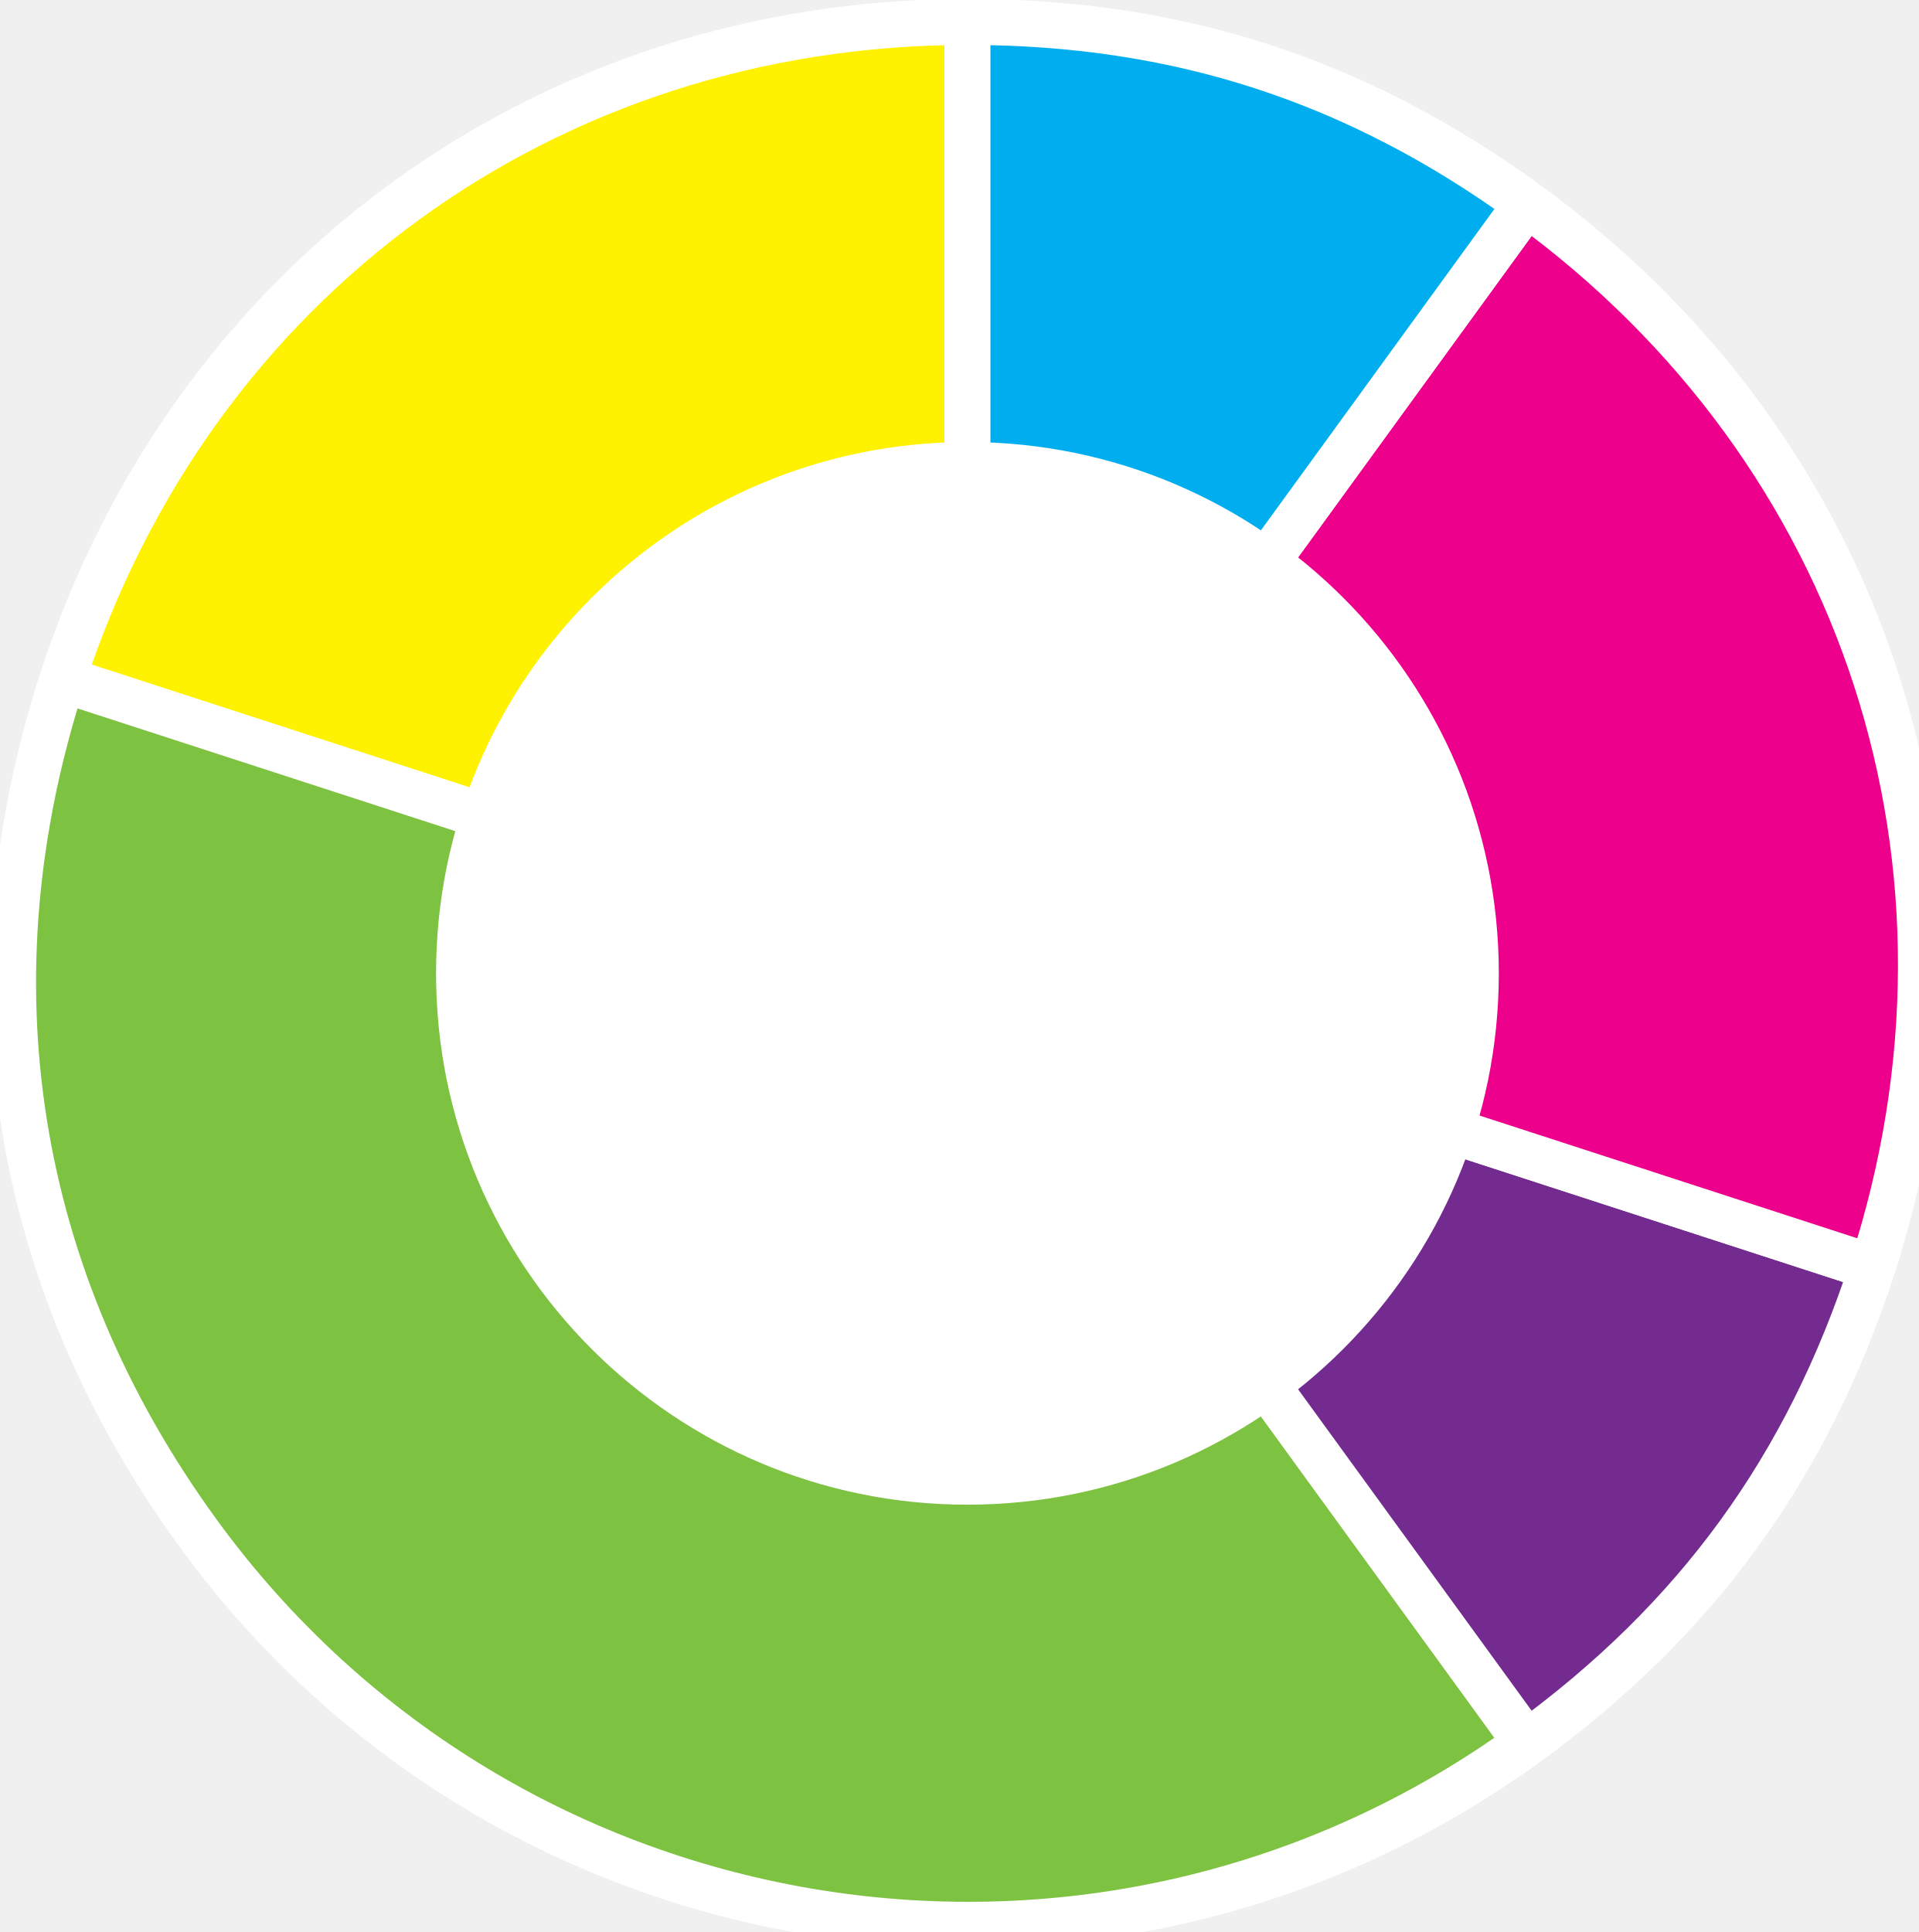
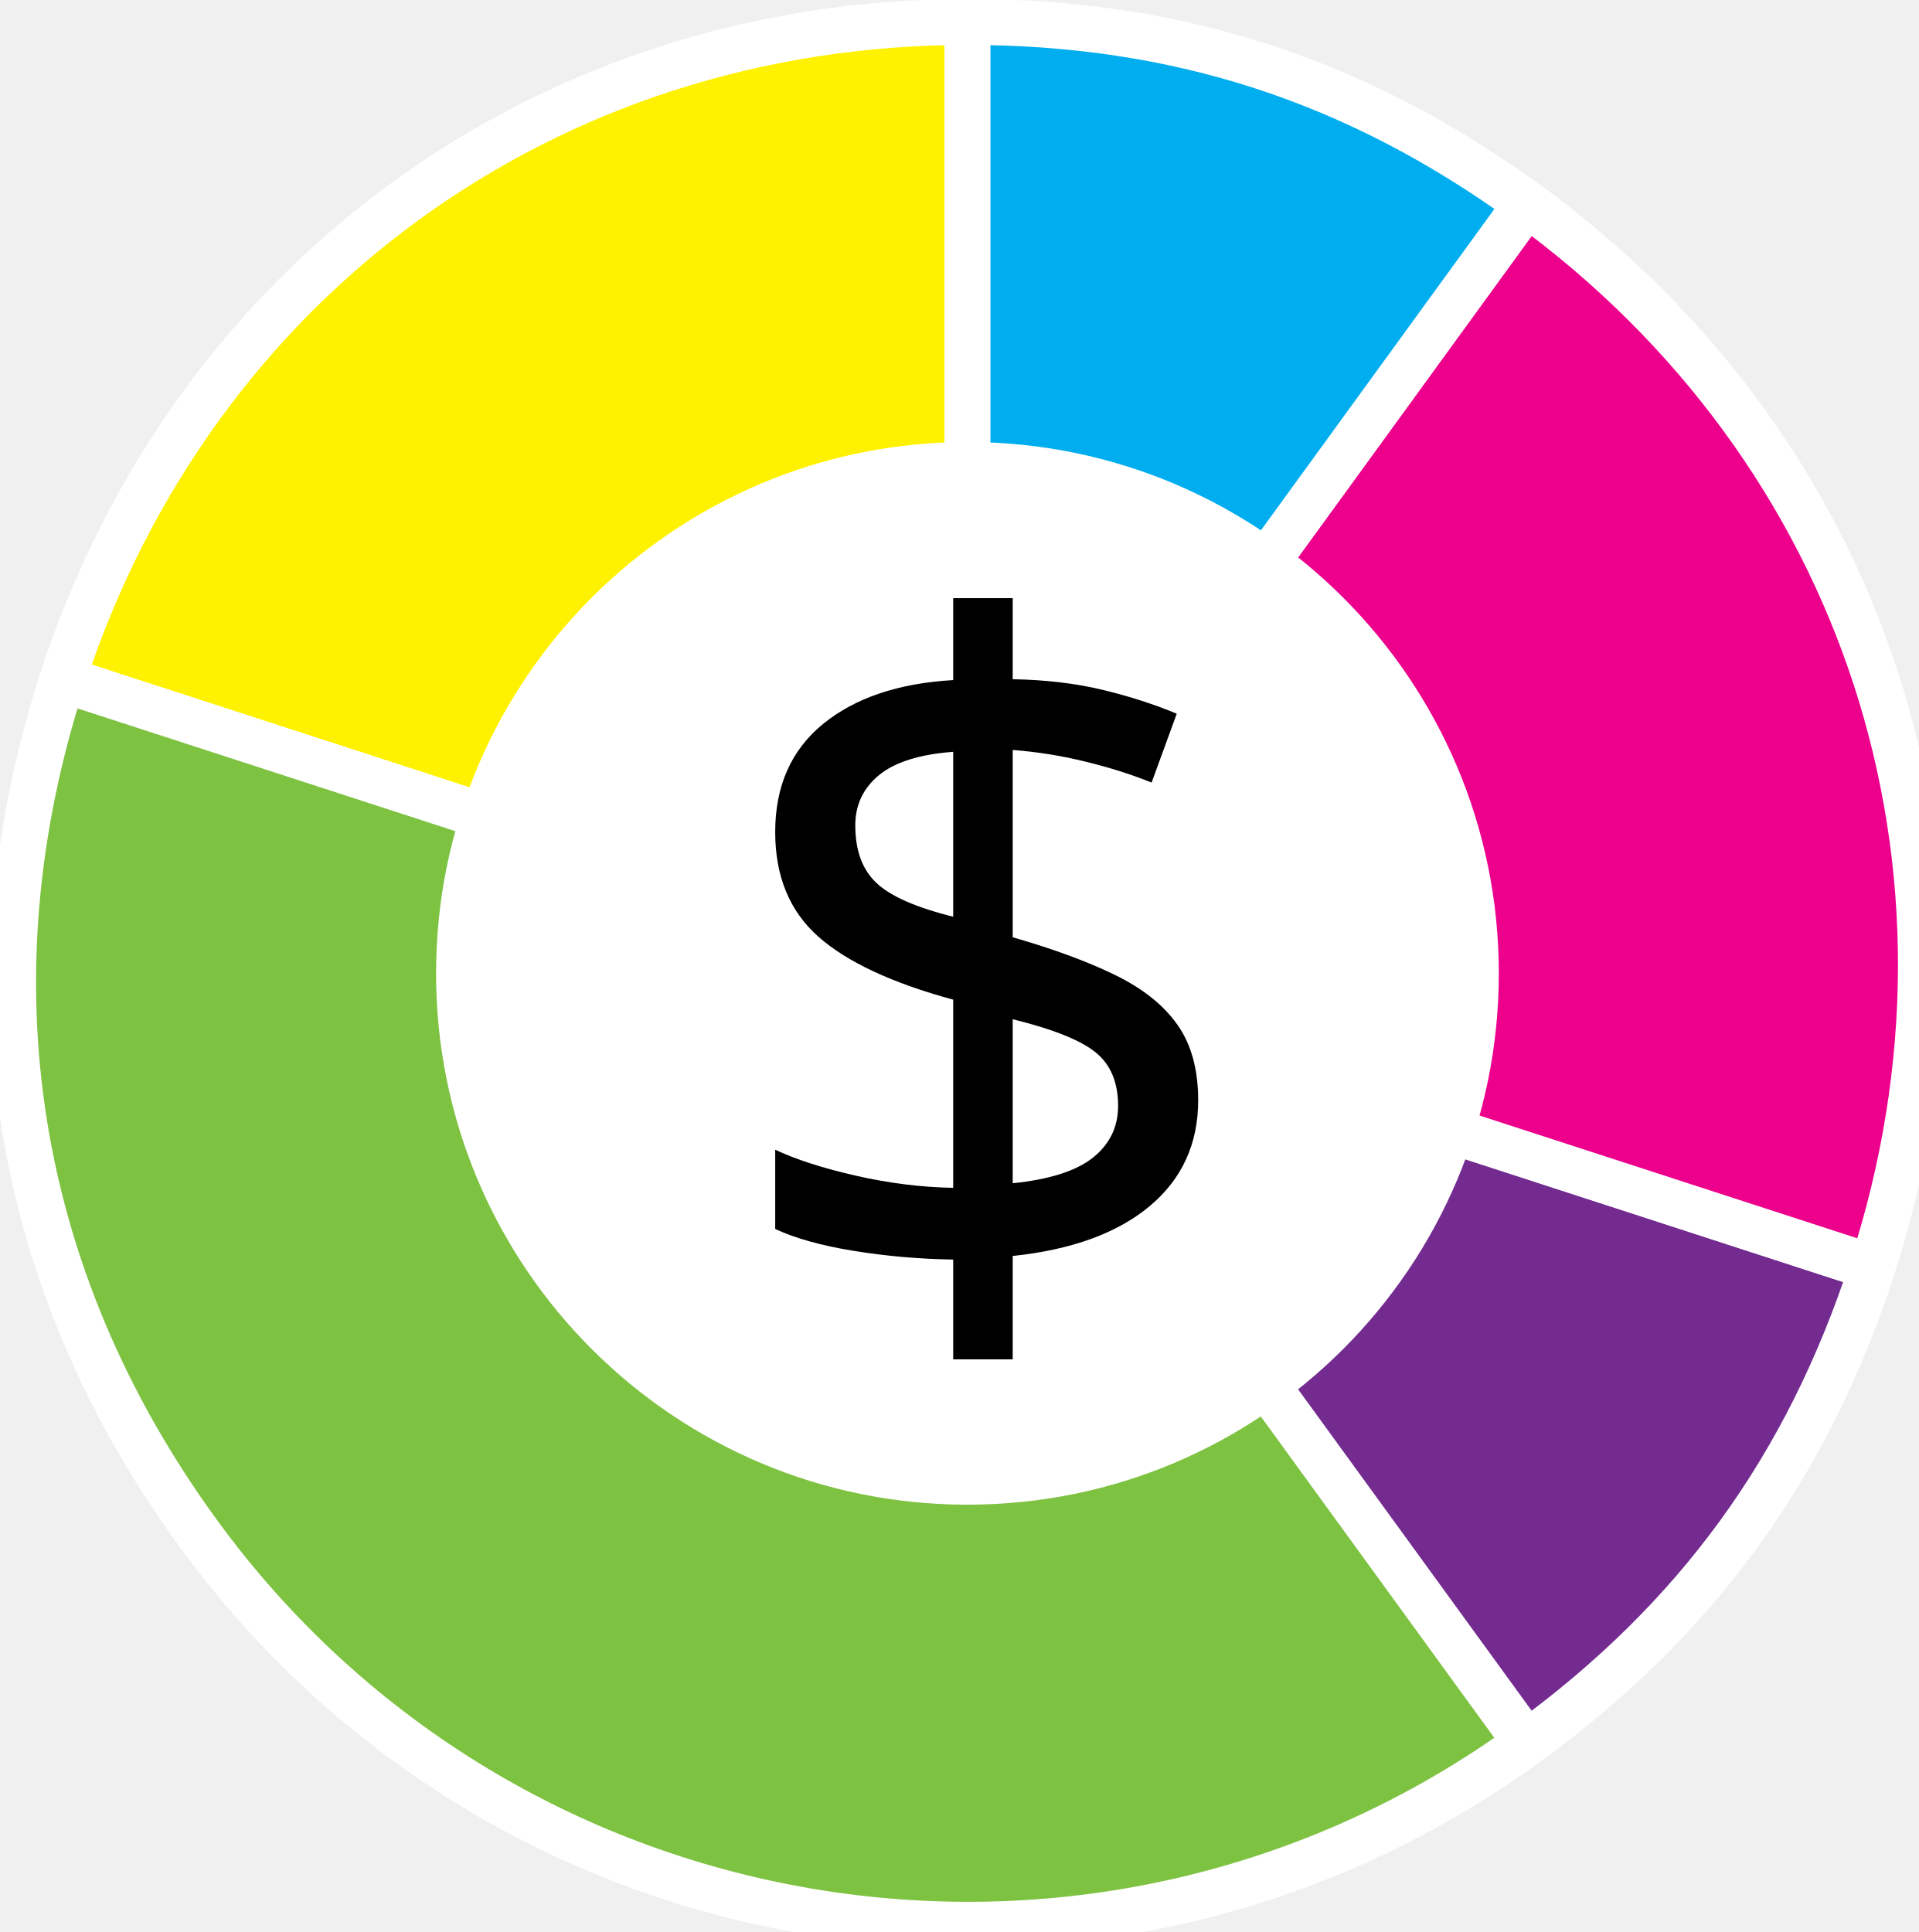
<svg xmlns="http://www.w3.org/2000/svg" version="1.1" id="Layer_1" x="0px" y="0px" width="208.49px" height="209.989px" viewBox="0 0 208.49 209.989" enable-background="new 0 0 208.49 209.989" xml:space="preserve">
  <g>
    <g>
      <g>
        <g>
-           <path fill="#FFF200" stroke="#FFFFFF" stroke-width="5" stroke-miterlimit="10" d="M105.143,105.793L6.795,73.838      C20.914,30.386,59.454,2.385,105.143,2.385V105.793z" />
+           <path fill="#FFF200" stroke="#FFFFFF" stroke-width="5" stroke-miterlimit="10" d="M105.144,105.793L6.795,73.838      C20.914,30.386,59.454,2.385,105.144,2.385V105.793z" />
        </g>
      </g>
      <g>
        <g>
-           <path fill="#7EC242" stroke="#FFFFFF" stroke-width="5" stroke-miterlimit="10" d="M105.143,105.793l60.782,83.66      c-46.204,33.568-110.873,23.326-144.441-22.878C1.342,138.854-3.794,106.428,6.795,73.838L105.143,105.793z" />
+           <path fill="#7EC242" stroke="#FFFFFF" stroke-width="5" stroke-miterlimit="10" d="M105.144,105.793l60.781,83.66      c-46.203,33.567-110.873,23.325-144.441-22.879C1.342,138.854-3.794,106.428,6.795,73.838L105.144,105.793z" />
        </g>
      </g>
      <g>
        <g>
-           <path fill="#732B90" stroke="#FFFFFF" stroke-width="5" stroke-miterlimit="10" d="M105.143,105.793l98.347,31.955      c-7.06,21.727-19.084,38.277-37.565,51.705L105.143,105.793z" />
+           <path fill="#732B90" stroke="#FFFFFF" stroke-width="5" stroke-miterlimit="10" d="M105.144,105.793l98.347,31.955      c-7.06,21.727-19.085,38.276-37.565,51.705L105.144,105.793z" />
        </g>
      </g>
      <g>
        <g>
-           <path fill="#EC008C" stroke="#FFFFFF" stroke-width="5" stroke-miterlimit="10" d="M105.143,105.793l60.782-83.659      c36.962,26.855,51.684,72.162,37.565,115.614L105.143,105.793z" />
+           <path fill="#EC008C" stroke="#FFFFFF" stroke-width="5" stroke-miterlimit="10" d="M105.144,105.793l60.781-83.66      c36.963,26.855,51.684,72.162,37.565,115.615L105.144,105.793z" />
        </g>
      </g>
      <g>
        <g>
-           <path fill="#00AEEF" stroke="#FFFFFF" stroke-width="5" stroke-miterlimit="10" d="M105.143,105.793V2.385      c22.844,0,42.3,6.322,60.782,19.75L105.143,105.793z" />
+           <path fill="#00AEEF" stroke="#FFFFFF" stroke-width="5" stroke-miterlimit="10" d="M105.144,105.793V2.385      c22.844,0,42.299,6.322,60.781,19.75L105.144,105.793z" />
        </g>
      </g>
    </g>
-     <g>
-       <g>
- 		</g>
-       <g>
- 		</g>
-       <g>
- 		</g>
-       <g>
- 		</g>
-       <g>
- 		</g>
-     </g>
  </g>
-   <circle fill="#FFFFFF" stroke="#FFFFFF" stroke-width="0.5" stroke-miterlimit="10" cx="105.143" cy="105.793" r="57.501" />
+   <circle fill="#FFFFFF" stroke="#FFFFFF" stroke-width="0.5" stroke-miterlimit="10" cx="105.144" cy="105.793" r="57.501" />
+   <text transform="matrix(1 0 0 1 77.9697 141.8716)" font-family="'PTSans-Regular'" font-size="101.266">$</text>
</svg>
